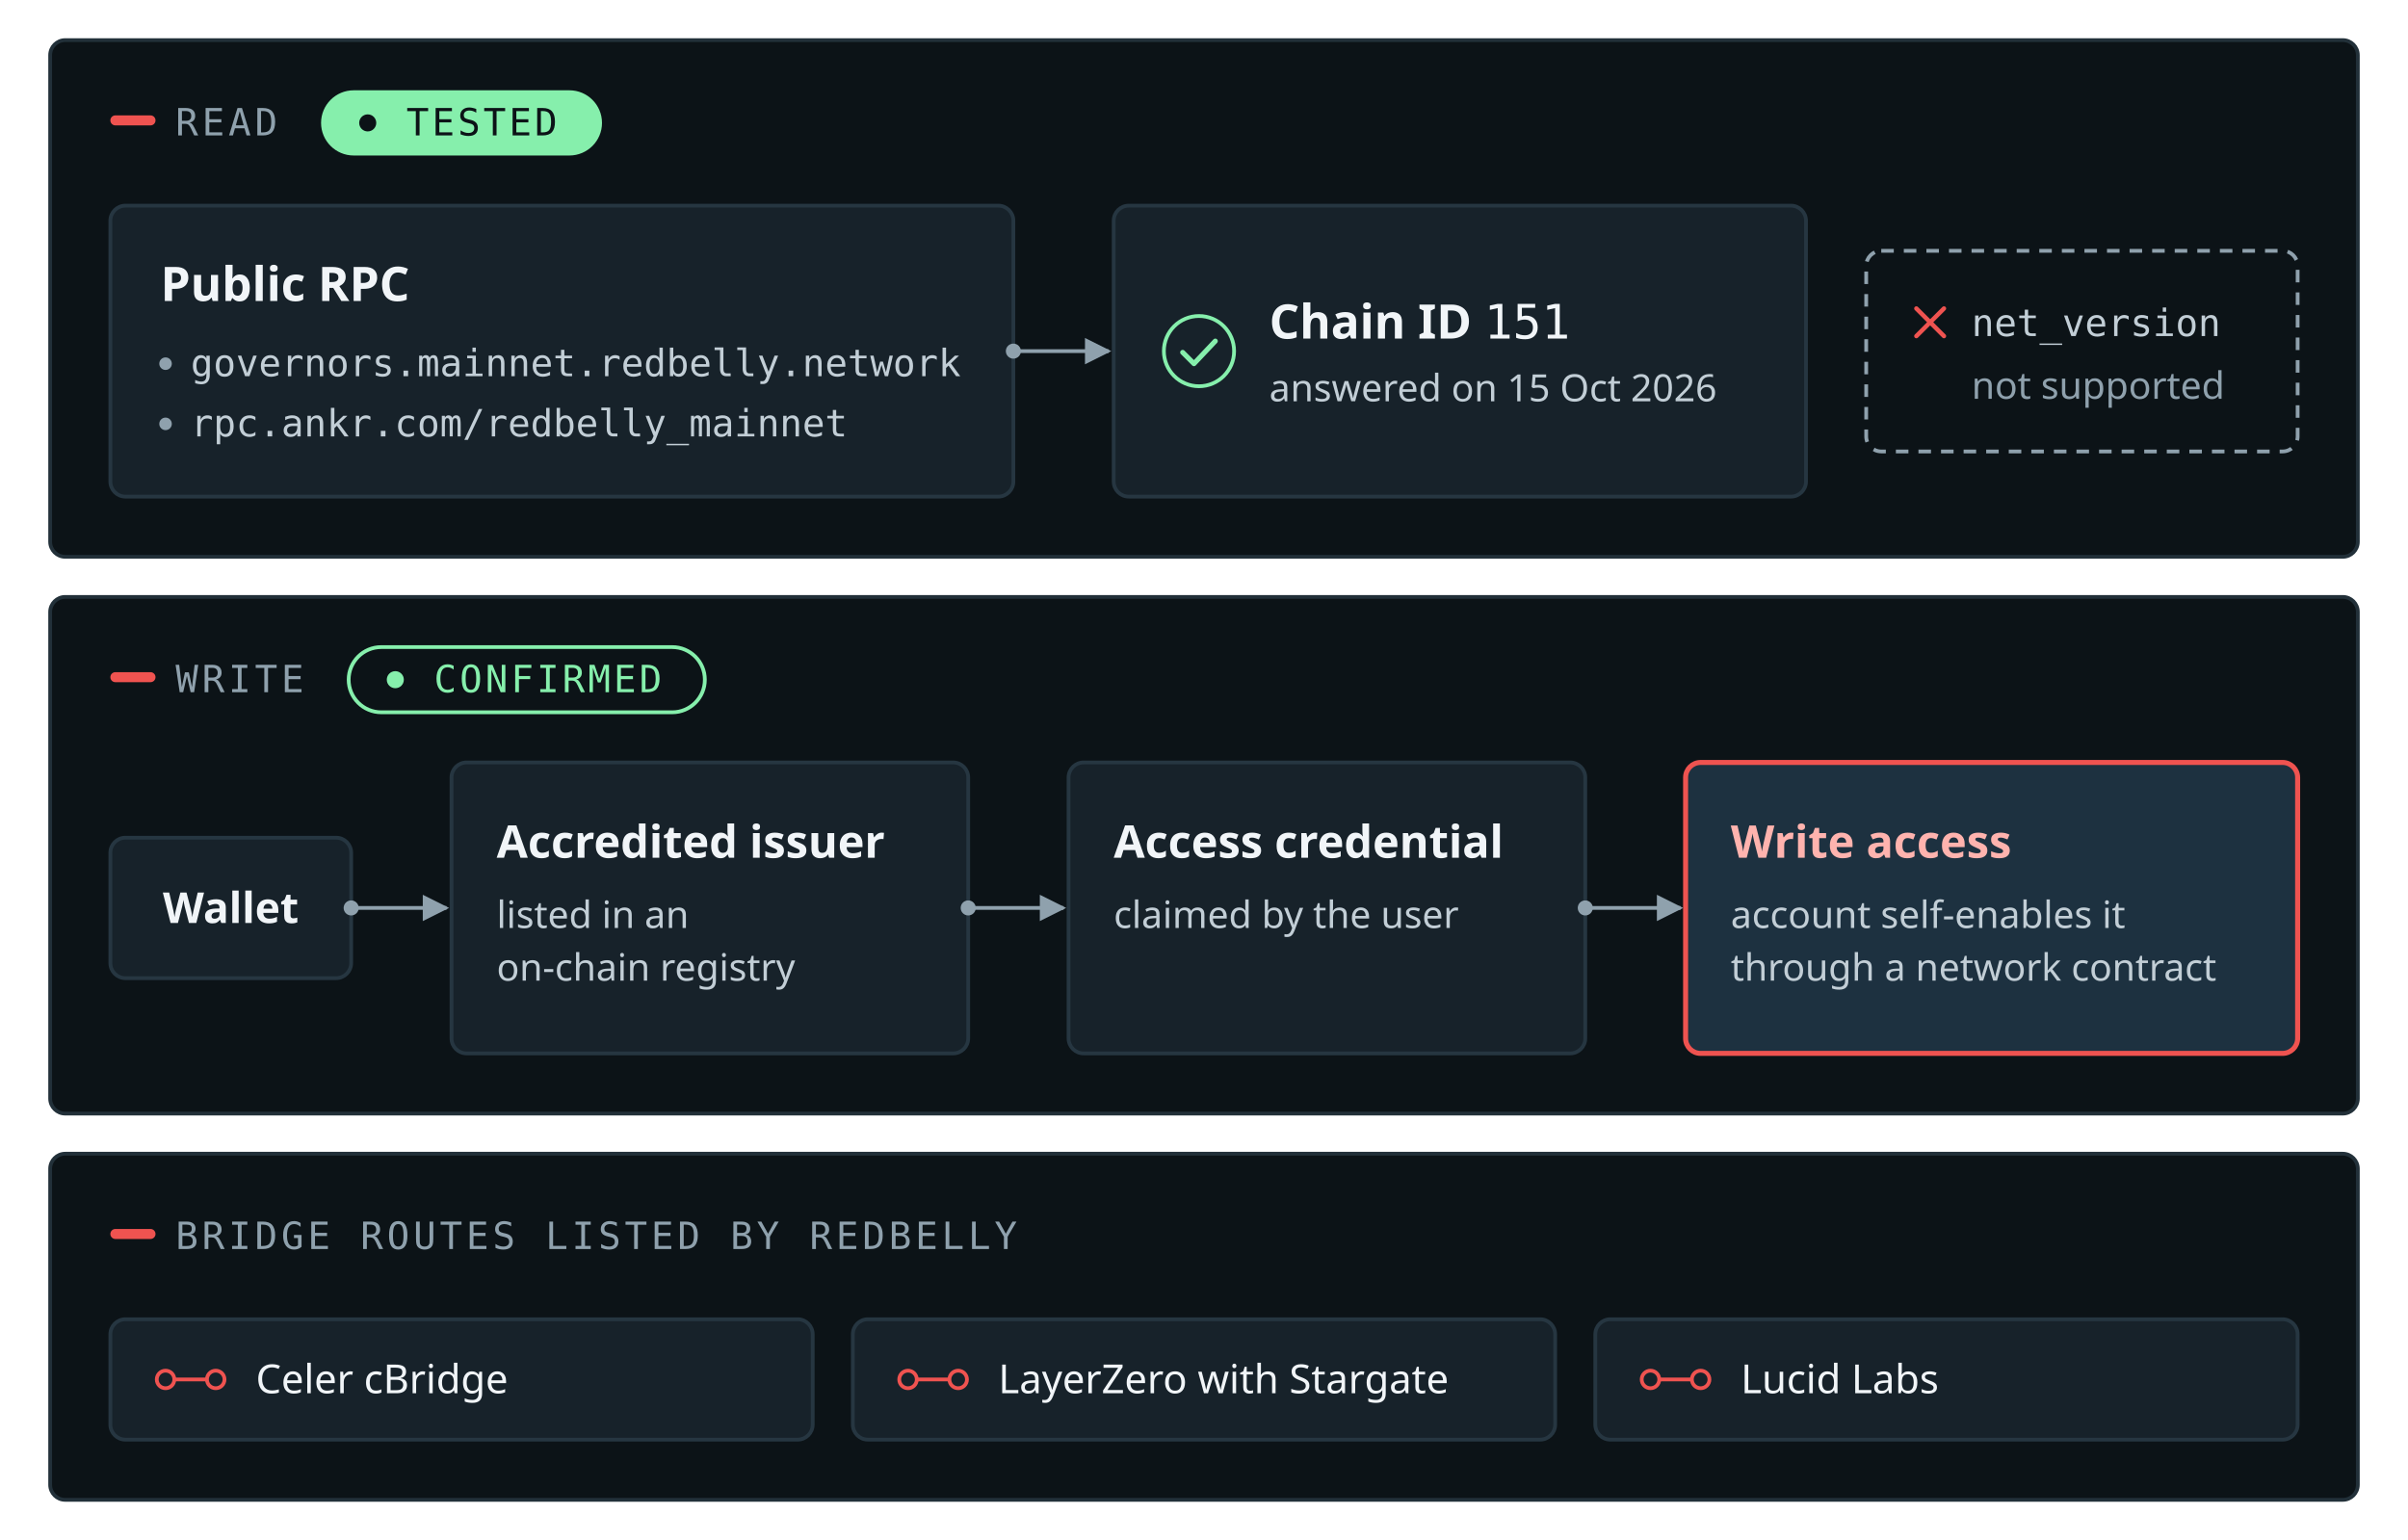
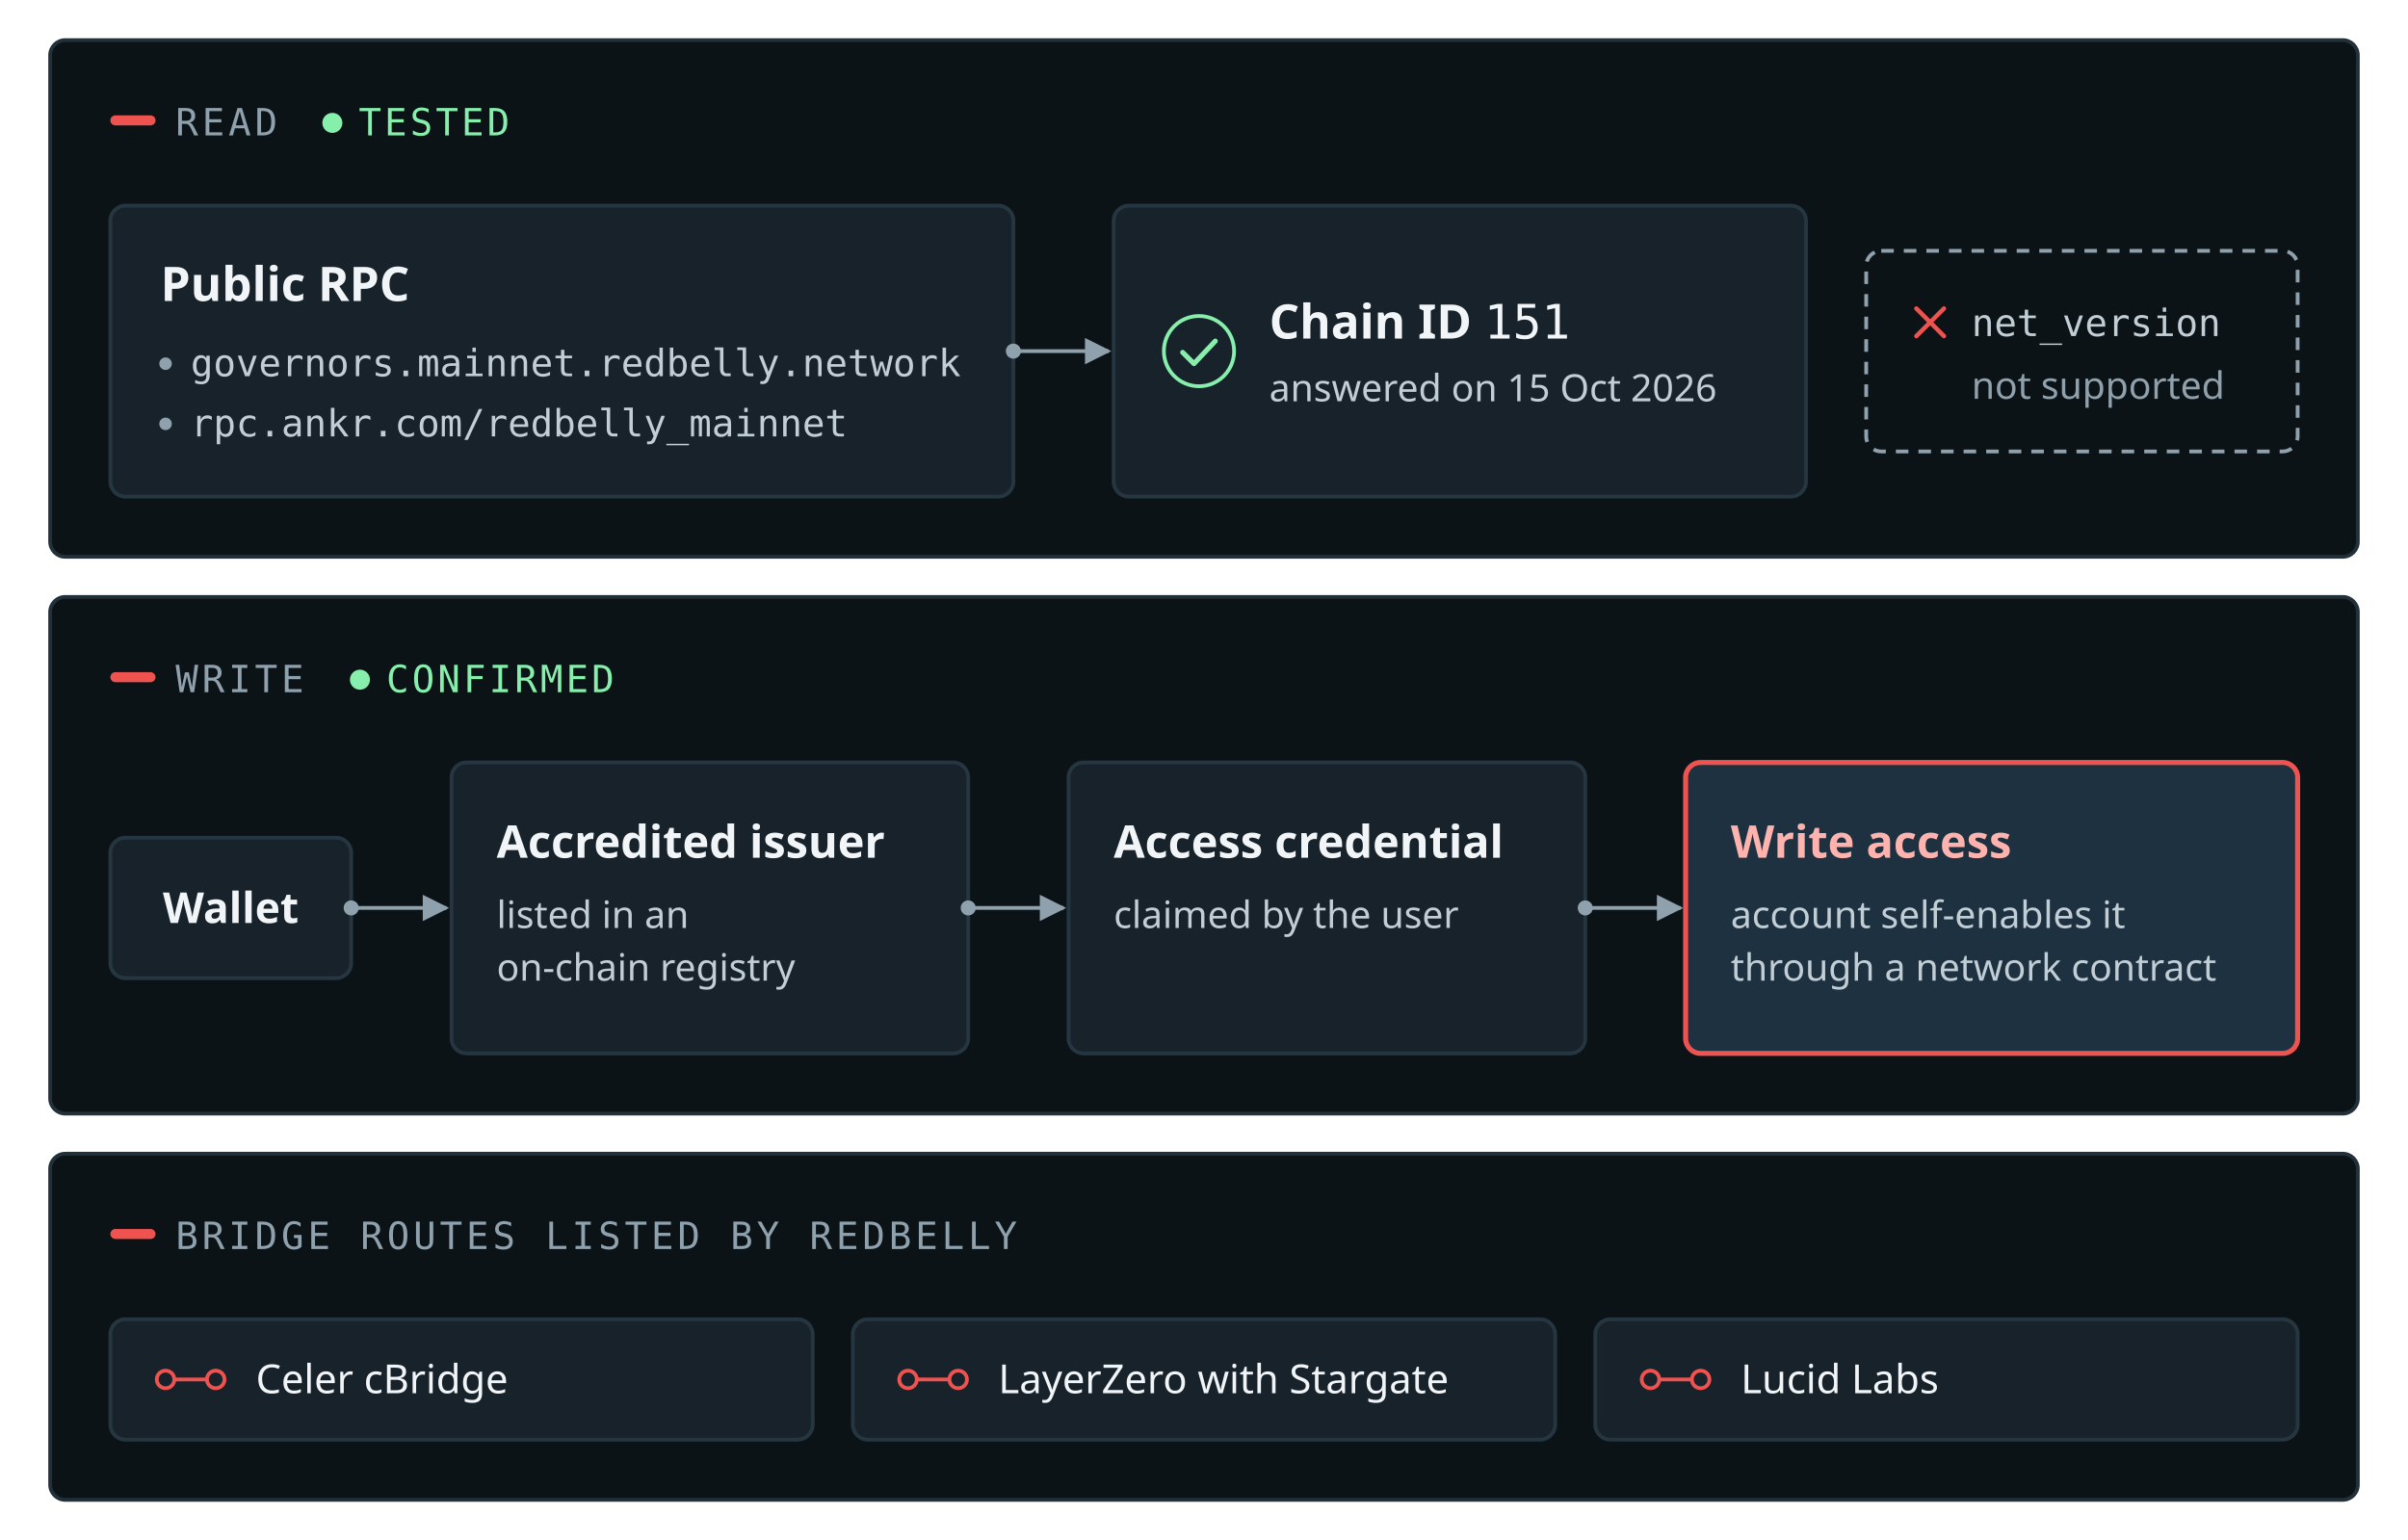
<svg xmlns="http://www.w3.org/2000/svg" viewBox="0 0 960 614" role="img" aria-labelledby="access-w-title access-w-desc">
  <defs>
    <marker id="access-w-arrow" viewBox="0 0 10 10" refX="9" refY="5" markerWidth="7" markerHeight="7" orient="auto-start-reverse">
      <path d="M0 0 L10 5 L0 10 z" fill="#8fa1ad" />
    </marker>
  </defs>
  <rect x="20" y="16" width="920" height="206" rx="6" fill="#0c1317" stroke="#223039" stroke-width="1.5" />
  <rect x="44" y="46" width="18" height="4" rx="2" fill="#EF5350" />
  <text x="70" y="54" font-family="JetBrains Mono, monospace" font-size="15" font-weight="500" letter-spacing="1.5" fill="#8fa1ad">READ</text>
-   <rect x="128" y="36" width="112" height="26" rx="13" fill="#86EFAC" />
-   <circle cx="146.6" cy="49.0" r="3.4" fill="#0c1317" />
-   <text x="162" y="54" font-family="JetBrains Mono, monospace" font-size="15" font-weight="500" letter-spacing="1.2" fill="#0c1317">TESTED</text>
+   <circle cx="132.5" cy="49.0" r="4" fill="#86EFAC" />
+   <text x="143" y="54" font-family="JetBrains Mono, monospace" font-size="15" font-weight="500" letter-spacing="1.2" fill="#86EFAC">TESTED</text>
  <rect x="44" y="82" width="360" height="116" rx="6" fill="#17222a" stroke="#263641" stroke-width="1.5" />
  <text x="64" y="120" font-family="Be Vietnam Pro, sans-serif" font-size="19" font-weight="700" fill="#f1f5f8">Public RPC</text>
  <circle cx="66" cy="145" r="2.5" fill="#8fa1ad" />
  <text x="76" y="150" font-family="JetBrains Mono, monospace" font-size="15" fill="#c2ced6">governors.mainnet.redbelly.network</text>
  <circle cx="66" cy="169" r="2.5" fill="#8fa1ad" />
  <text x="76" y="174" font-family="JetBrains Mono, monospace" font-size="15" fill="#c2ced6">rpc.ankr.com/redbelly_mainnet</text>
  <circle cx="404" cy="140" r="3" fill="#8fa1ad" />
  <line x1="404" y1="140" x2="442" y2="140" stroke="#8fa1ad" stroke-width="1.5" marker-end="url(#access-w-arrow)" />
  <rect x="444" y="82" width="276" height="116" rx="6" fill="#17222a" stroke="#263641" stroke-width="1.5" />
  <circle cx="478" cy="140" r="14" fill="none" stroke="#86EFAC" stroke-width="1.5" />
  <path d="M471.5 140.5 l4.5 4.5 l8.5 -9" fill="none" stroke="#86EFAC" stroke-width="2" stroke-linecap="round" stroke-linejoin="round" />
  <text x="506" y="135" font-family="Be Vietnam Pro, sans-serif" font-size="19" font-weight="700" fill="#f1f5f8">Chain ID <tspan font-family="JetBrains Mono, monospace" font-weight="500">151</tspan>
  </text>
  <text x="506" y="160" font-family="Be Vietnam Pro, sans-serif" font-size="15" fill="#c2ced6">answered on 15 Oct 2026</text>
  <rect x="744" y="100" width="172" height="80" rx="6" fill="none" stroke="#8fa1ad" stroke-width="1.5" stroke-dasharray="5 4" />
  <path d="M764 123 l11 11 m0 -11 l-11 11" fill="none" stroke="#EF5350" stroke-width="1.75" stroke-linecap="round" />
  <text x="786" y="134" font-family="JetBrains Mono, monospace" font-size="15" font-weight="500" fill="#c2ced6">net_version</text>
  <text x="786" y="159" font-family="Be Vietnam Pro, sans-serif" font-size="15" fill="#8fa1ad">not supported</text>
  <rect x="20" y="238" width="920" height="206" rx="6" fill="#0c1317" stroke="#223039" stroke-width="1.5" />
  <rect x="44" y="268" width="18" height="4" rx="2" fill="#EF5350" />
  <text x="70" y="276" font-family="JetBrains Mono, monospace" font-size="15" font-weight="500" letter-spacing="1.5" fill="#8fa1ad">WRITE</text>
-   <rect x="139" y="258" width="142" height="26" rx="13" fill="none" stroke="#86EFAC" stroke-width="1.5" />
-   <circle cx="157.6" cy="271.0" r="3.4" fill="#86EFAC" />
-   <text x="173" y="276" font-family="JetBrains Mono, monospace" font-size="15" font-weight="500" letter-spacing="1.2" fill="#86EFAC">CONFIRMED</text>
+   <circle cx="143.5" cy="271.0" r="4" fill="#86EFAC" />
+   <text x="154" y="276" font-family="JetBrains Mono, monospace" font-size="15" font-weight="500" letter-spacing="1.2" fill="#86EFAC">CONFIRMED</text>
  <rect x="44" y="334" width="96" height="56" rx="6" fill="#17222a" stroke="#263641" stroke-width="1.5" />
  <text x="92" y="368" text-anchor="middle" font-family="Be Vietnam Pro, sans-serif" font-size="17" font-weight="600" fill="#f1f5f8">Wallet</text>
  <circle cx="140" cy="362" r="3" fill="#8fa1ad" />
  <line x1="140" y1="362" x2="178" y2="362" stroke="#8fa1ad" stroke-width="1.5" marker-end="url(#access-w-arrow)" />
  <rect x="180" y="304" width="206" height="116" rx="6" fill="#17222a" stroke="#263641" stroke-width="1.5" />
  <text x="198" y="342" font-family="Be Vietnam Pro, sans-serif" font-size="18" font-weight="700" fill="#f1f5f8">Accredited issuer</text>
  <text font-family="Be Vietnam Pro, sans-serif" font-size="15" fill="#c2ced6">
    <tspan x="198" y="370">listed in an</tspan>
    <tspan x="198" dy="21">on-chain registry</tspan>
  </text>
  <circle cx="386" cy="362" r="3" fill="#8fa1ad" />
  <line x1="386" y1="362" x2="424" y2="362" stroke="#8fa1ad" stroke-width="1.5" marker-end="url(#access-w-arrow)" />
  <rect x="426" y="304" width="206" height="116" rx="6" fill="#17222a" stroke="#263641" stroke-width="1.5" />
  <text x="444" y="342" font-family="Be Vietnam Pro, sans-serif" font-size="18" font-weight="700" fill="#f1f5f8">Access credential</text>
  <text font-family="Be Vietnam Pro, sans-serif" font-size="15" fill="#c2ced6">
    <tspan x="444" y="370">claimed by the user</tspan>
  </text>
  <circle cx="632" cy="362" r="3" fill="#8fa1ad" />
  <line x1="632" y1="362" x2="670" y2="362" stroke="#8fa1ad" stroke-width="1.5" marker-end="url(#access-w-arrow)" />
  <rect x="672" y="304" width="244" height="116" rx="6" fill="#1d3140" stroke="#EF5350" stroke-width="2" />
  <text x="690" y="342" font-family="Be Vietnam Pro, sans-serif" font-size="18" font-weight="700" fill="#ffb3ae">Write access</text>
  <text font-family="Be Vietnam Pro, sans-serif" font-size="15" fill="#c2ced6">
    <tspan x="690" y="370">account self-enables it</tspan>
    <tspan x="690" dy="21">through a network contract</tspan>
  </text>
  <rect x="20" y="460" width="920" height="138" rx="6" fill="#0c1317" stroke="#223039" stroke-width="1.5" />
  <rect x="44" y="490" width="18" height="4" rx="2" fill="#EF5350" />
  <text x="70" y="498" font-family="JetBrains Mono, monospace" font-size="15" font-weight="500" letter-spacing="1.5" fill="#8fa1ad">BRIDGE ROUTES LISTED BY REDBELLY</text>
  <rect x="44" y="526" width="280" height="48" rx="6" fill="#17222a" stroke="#263641" stroke-width="1.5" />
  <circle cx="66" cy="550" r="3.5" fill="none" stroke="#EF5350" stroke-width="1.5" />
  <line x1="69.5" y1="550" x2="82.5" y2="550" stroke="#EF5350" stroke-width="1.5" />
  <circle cx="86" cy="550" r="3.5" fill="none" stroke="#EF5350" stroke-width="1.5" />
  <text x="102" y="555.5" font-family="Be Vietnam Pro, sans-serif" font-size="16" font-weight="500" fill="#f1f5f8">Celer cBridge</text>
  <rect x="340" y="526" width="280" height="48" rx="6" fill="#17222a" stroke="#263641" stroke-width="1.5" />
  <circle cx="362" cy="550" r="3.5" fill="none" stroke="#EF5350" stroke-width="1.5" />
  <line x1="365.5" y1="550" x2="378.5" y2="550" stroke="#EF5350" stroke-width="1.5" />
  <circle cx="382" cy="550" r="3.5" fill="none" stroke="#EF5350" stroke-width="1.5" />
  <text x="398" y="555.5" font-family="Be Vietnam Pro, sans-serif" font-size="16" font-weight="500" fill="#f1f5f8">LayerZero with Stargate</text>
  <rect x="636" y="526" width="280" height="48" rx="6" fill="#17222a" stroke="#263641" stroke-width="1.5" />
  <circle cx="658" cy="550" r="3.5" fill="none" stroke="#EF5350" stroke-width="1.5" />
  <line x1="661.5" y1="550" x2="674.5" y2="550" stroke="#EF5350" stroke-width="1.5" />
  <circle cx="678" cy="550" r="3.5" fill="none" stroke="#EF5350" stroke-width="1.5" />
  <text x="694" y="555.5" font-family="Be Vietnam Pro, sans-serif" font-size="16" font-weight="500" fill="#f1f5f8">Lucid Labs</text>
</svg>
